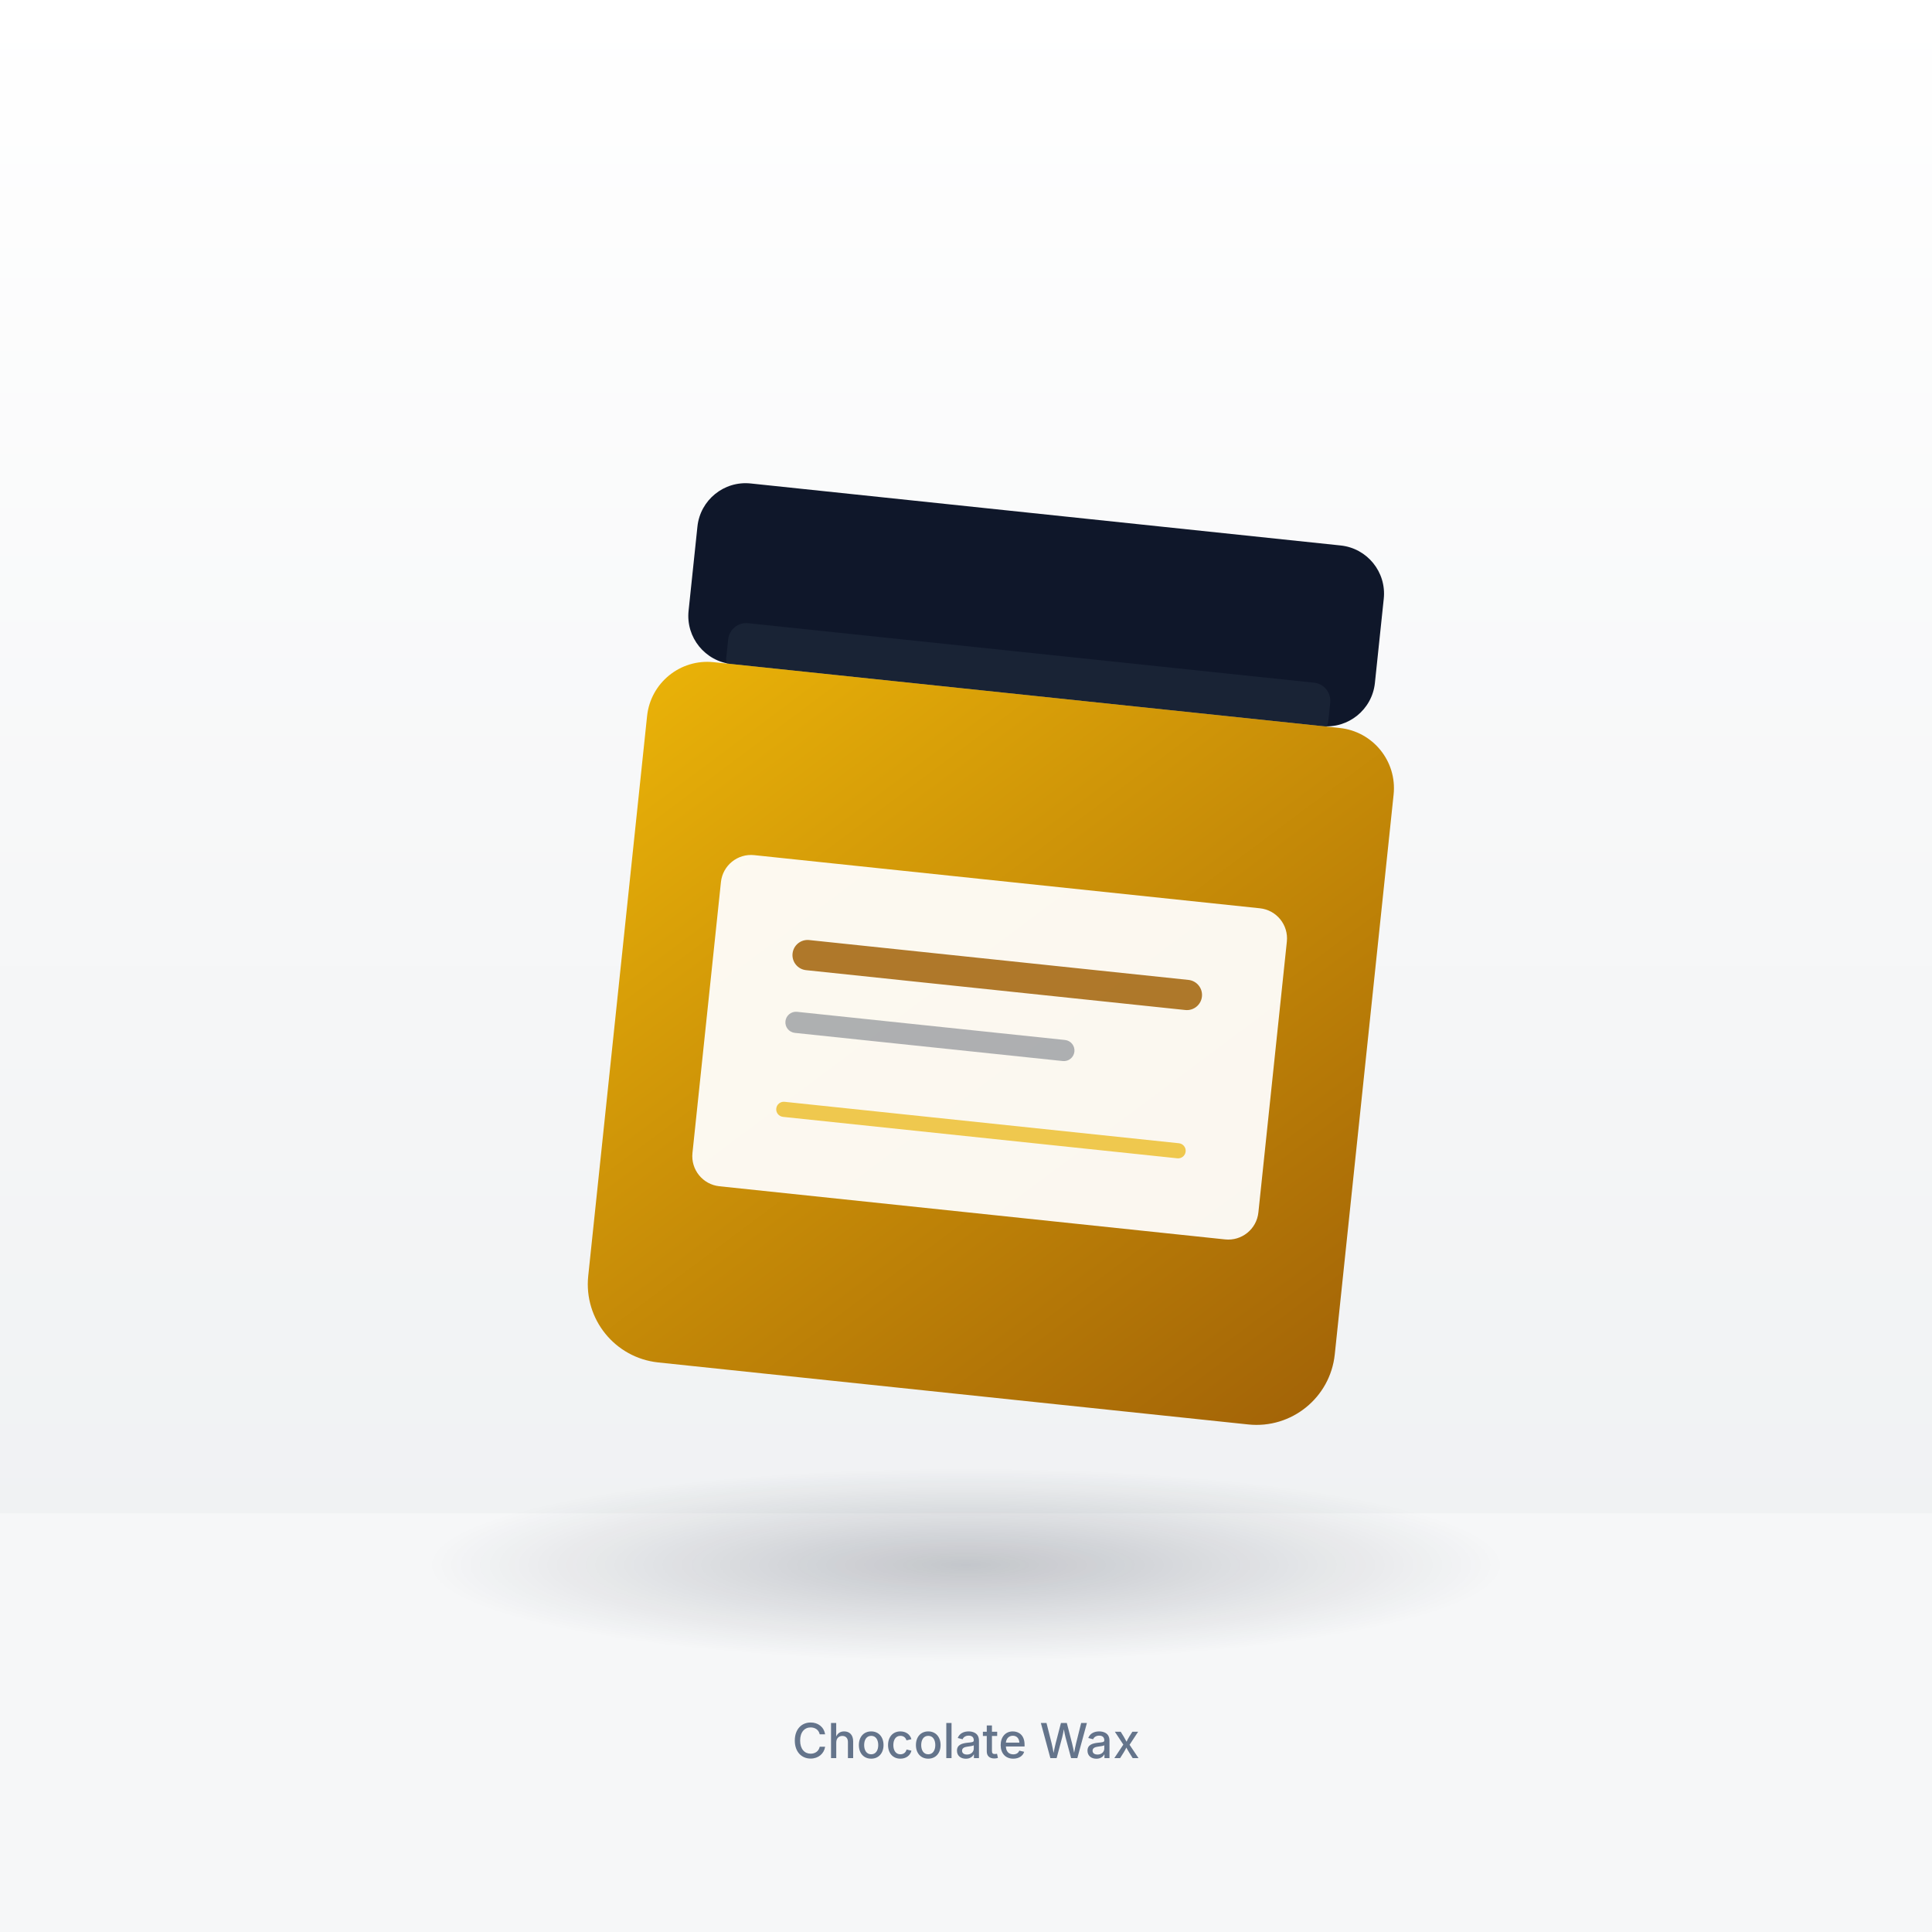
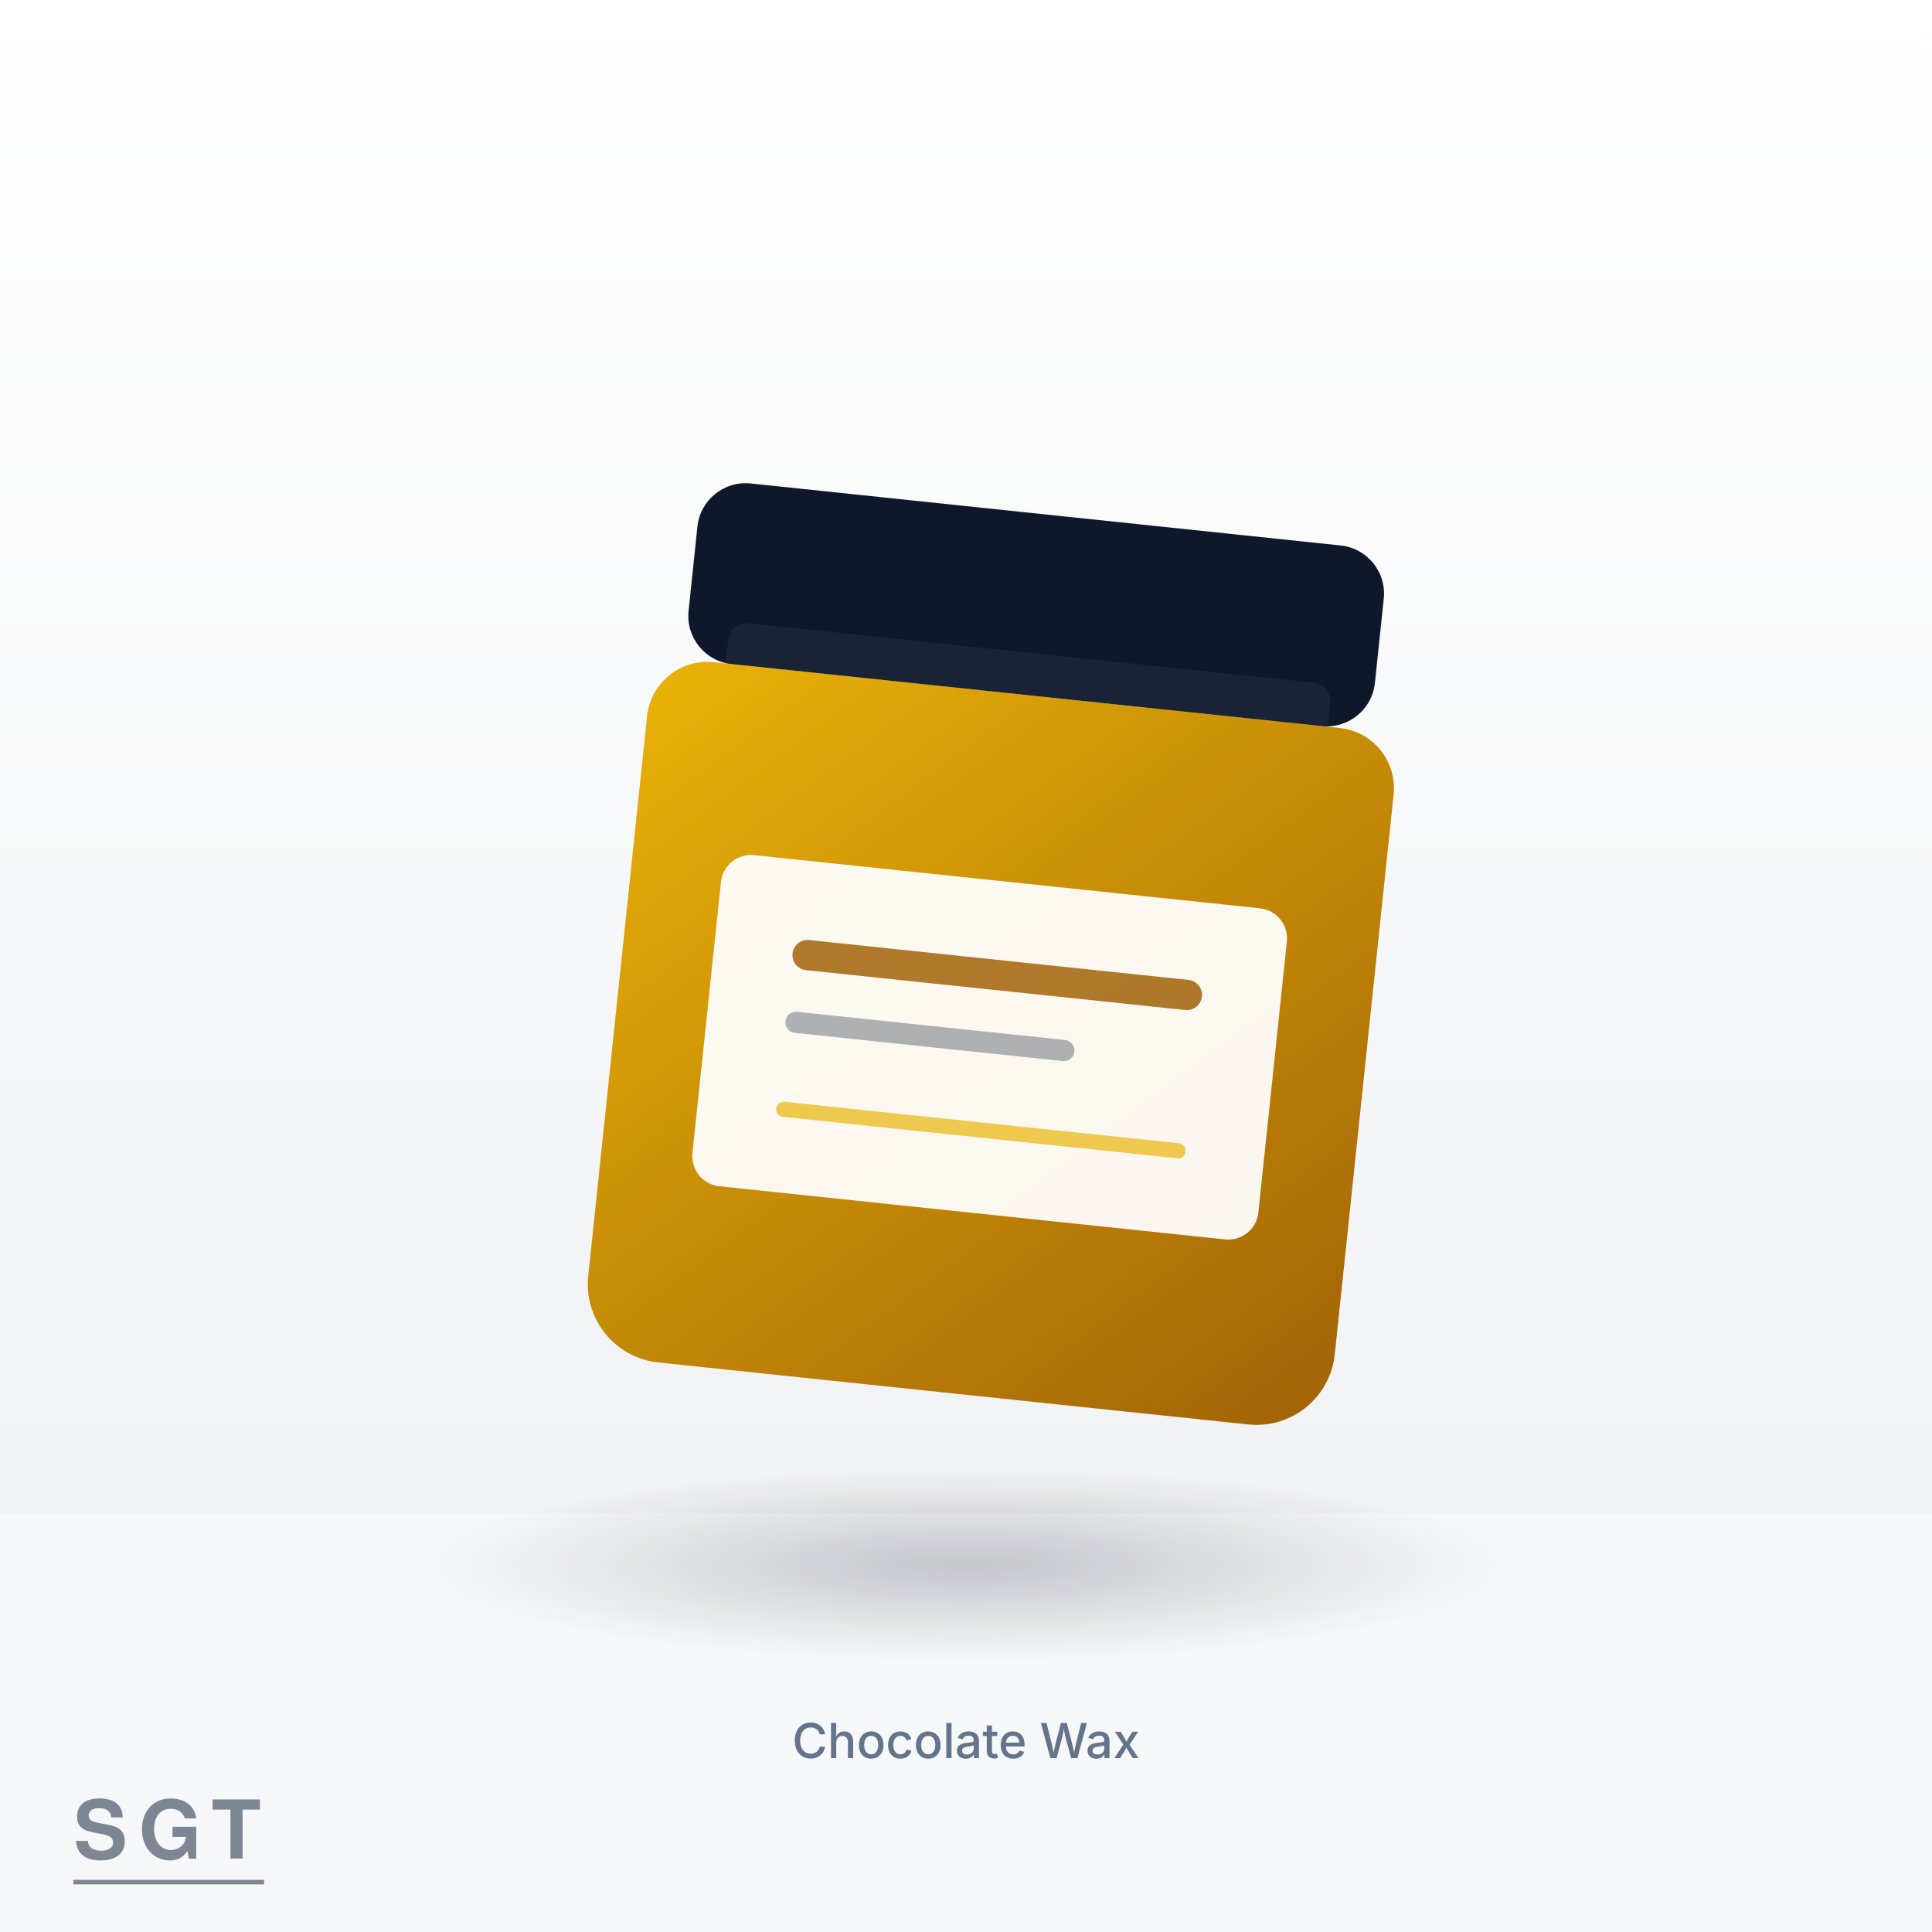
<svg xmlns="http://www.w3.org/2000/svg" viewBox="0 0 600 600" width="600" height="600" role="img" aria-label="Chocolate Wax — Waxing">
  <defs>
    <linearGradient id="bg" x1="0" y1="0" x2="0" y2="1">
      <stop offset="0%" stop-color="#ffffff" />
      <stop offset="100%" stop-color="#eceef0" />
    </linearGradient>
    <linearGradient id="body" x1="0" y1="0" x2="1" y2="1">
      <stop offset="0%" stop-color="#eab308" />
      <stop offset="100%" stop-color="#a16207" />
    </linearGradient>
    <linearGradient id="stroke" x1="0" y1="0" x2="1" y2="1">
      <stop offset="0%" stop-color="#eab308" />
      <stop offset="100%" stop-color="#a16207" />
    </linearGradient>
    <radialGradient id="shadow" cx="50%" cy="50%">
      <stop offset="0%" stop-color="#0f172a" stop-opacity="0.22" />
      <stop offset="100%" stop-color="#0f172a" stop-opacity="0" />
    </radialGradient>
  </defs>
  <rect width="600" height="600" fill="url(#bg)" />
  <rect y="470" width="600" height="130" fill="#f6f7f8" />
  <ellipse cx="300" cy="486" rx="168" ry="30" fill="url(#shadow)" />
  <g transform="translate(310 300) rotate(6) scale(0.94) translate(-300 -300)">
    <rect x="186" y="150" width="228" height="60" rx="16" fill="#0f172a" />
    <rect x="200" y="196" width="200" height="18" rx="6" fill="#1e293b" opacity="0.65" />
    <path d="M196 210h208a20 20 0 0 1 20 20v186a26 26 0 0 1-26 26H202a26 26 0 0 1-26-26V230a20 20 0 0 1 20-20z" fill="url(#body)" />
    <rect x="206" y="272" width="188" height="110" rx="10" fill="#ffffff" opacity="0.94" />
    <rect x="232" y="298" width="136" height="10" rx="5" fill="#a16207" opacity="0.85" />
    <rect x="232" y="322" width="96" height="7" rx="3.5" fill="#1e293b" opacity="0.35" />
    <rect x="232" y="352" width="136" height="5" rx="2.5" fill="#eab308" opacity="0.7" />
  </g>
  <text x="300" y="546" font-family="ui-sans-serif,system-ui,-apple-system,sans-serif" font-size="15" font-weight="500" fill="#64748b" text-anchor="middle">Chocolate Wax</text>
+   <g id="sgt-mark" opacity="0.62">
+     <text x="22.8" y="577.2" fill="#334155" font-family="Helvetica Neue, Helvetica, Arial, sans-serif" font-size="25.2" font-weight="600" letter-spacing="3.53">SGT</text>
+     <rect x="22.8" y="583.8" width="59.2" height="1.4" fill="#334155" />
+   </g>
</svg>
